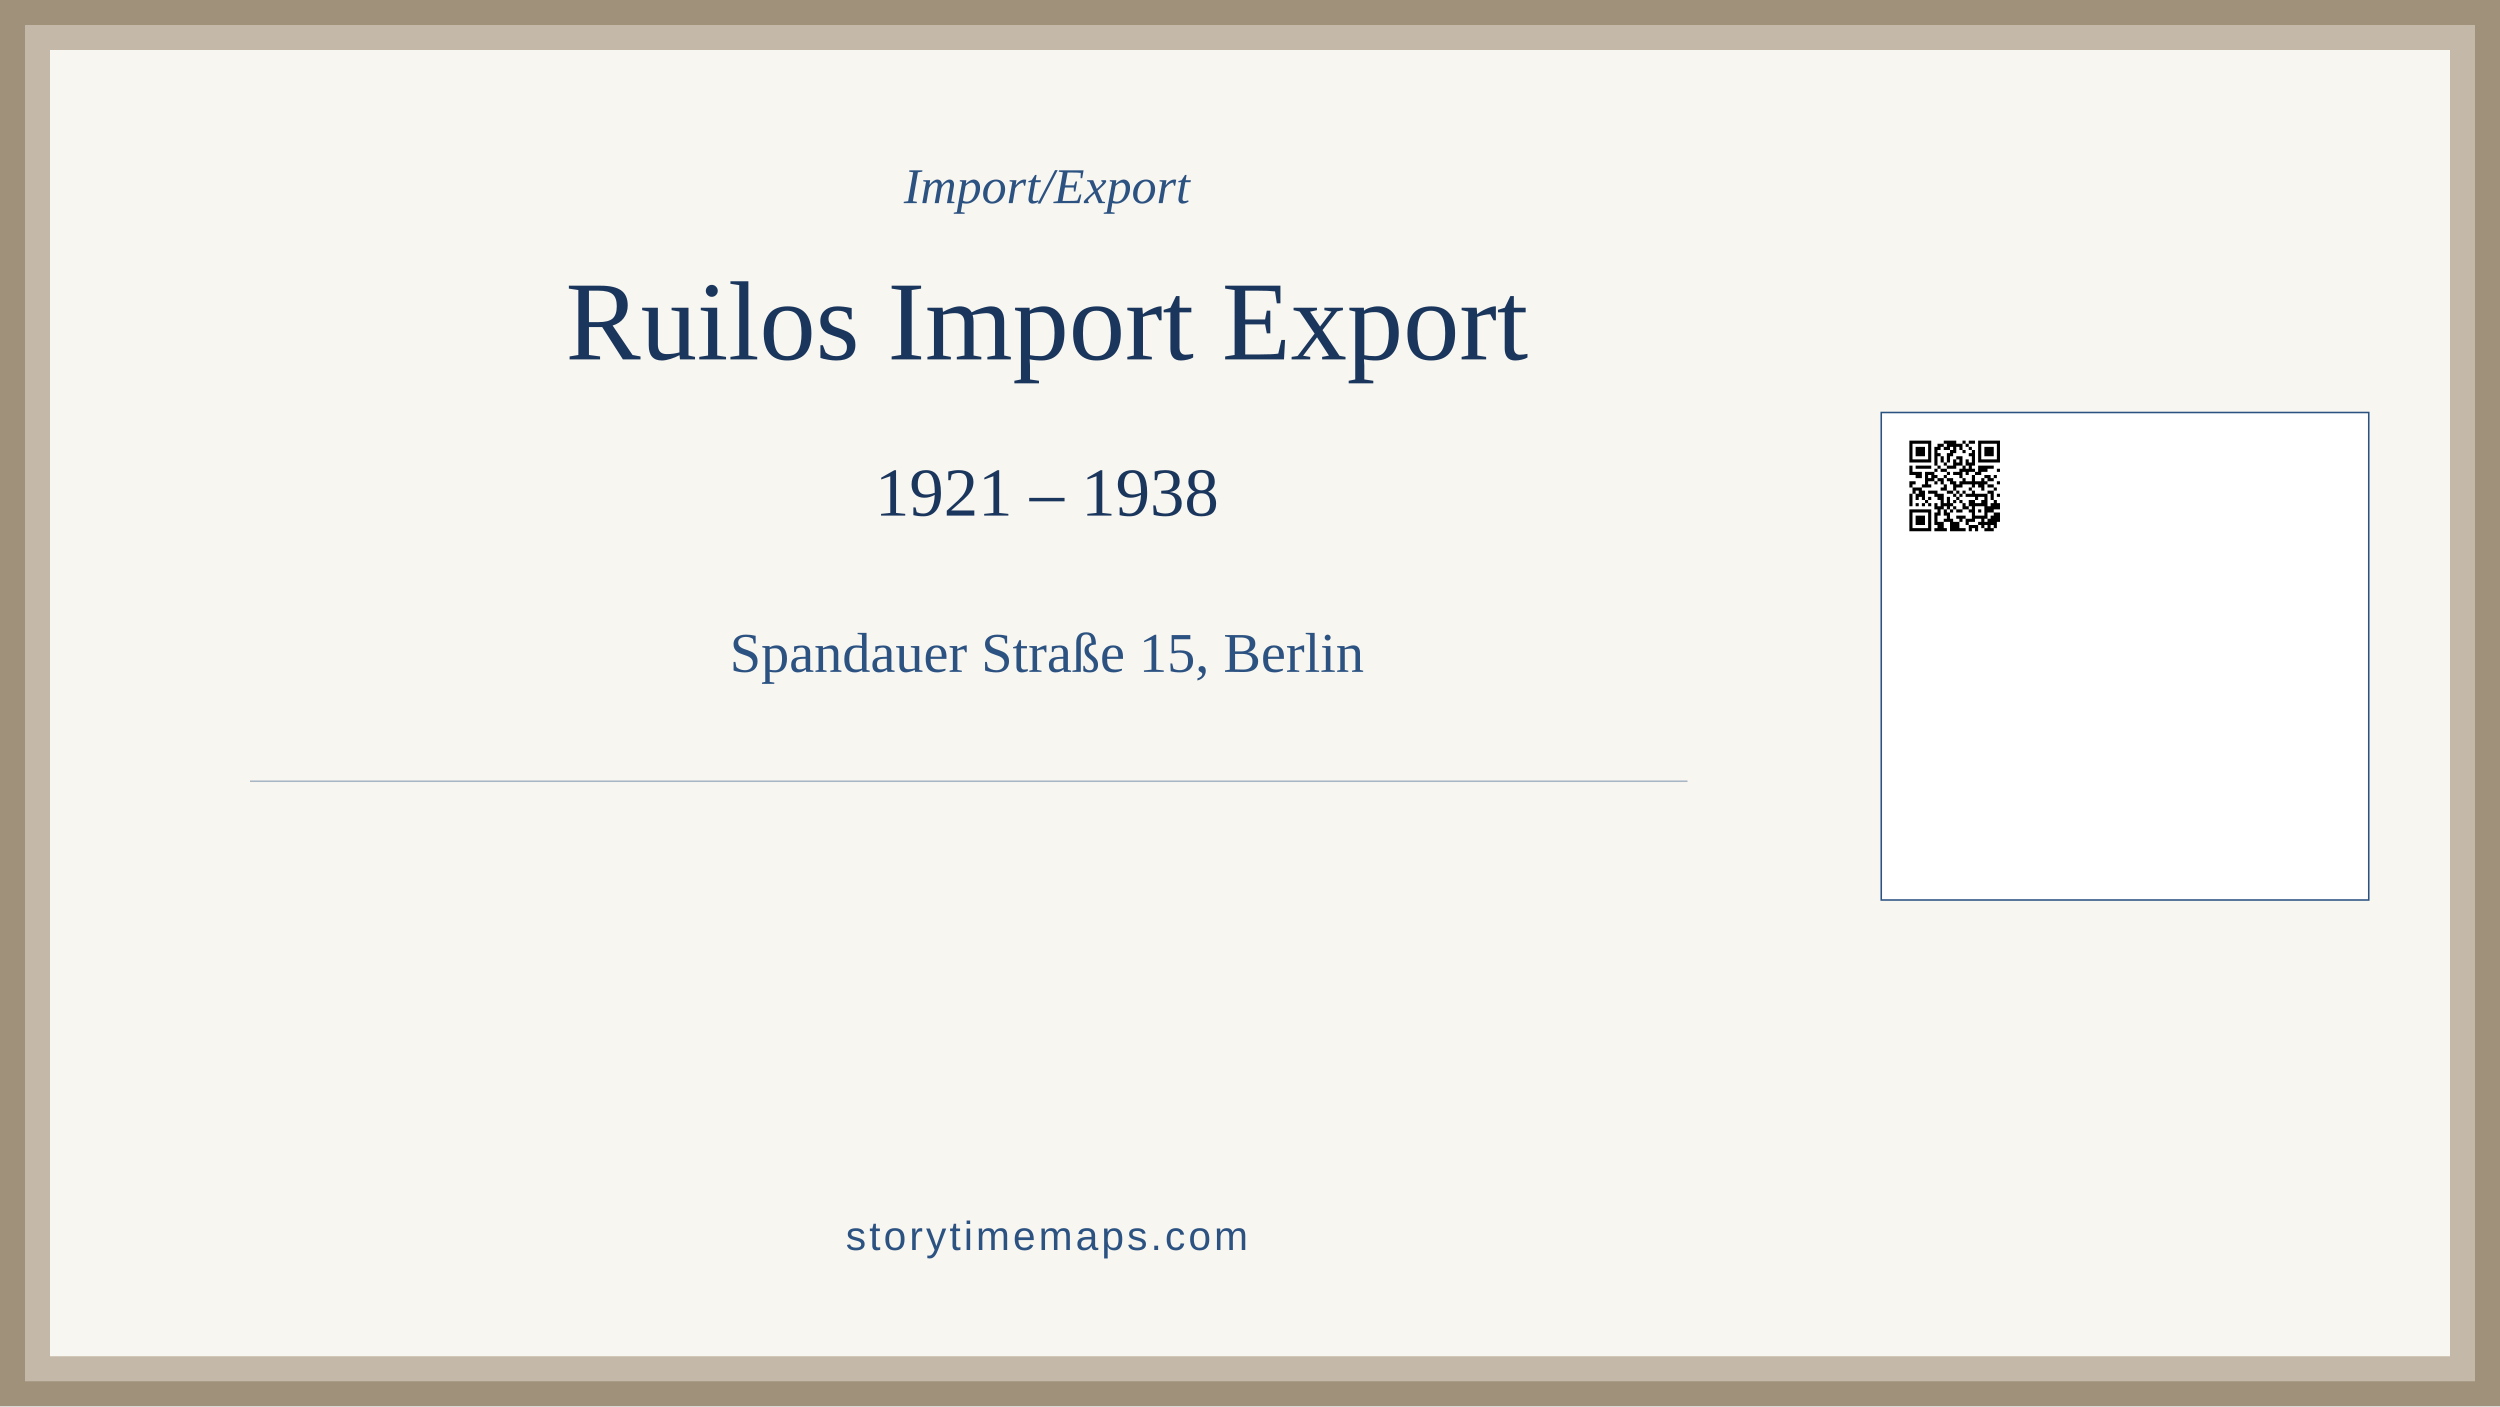
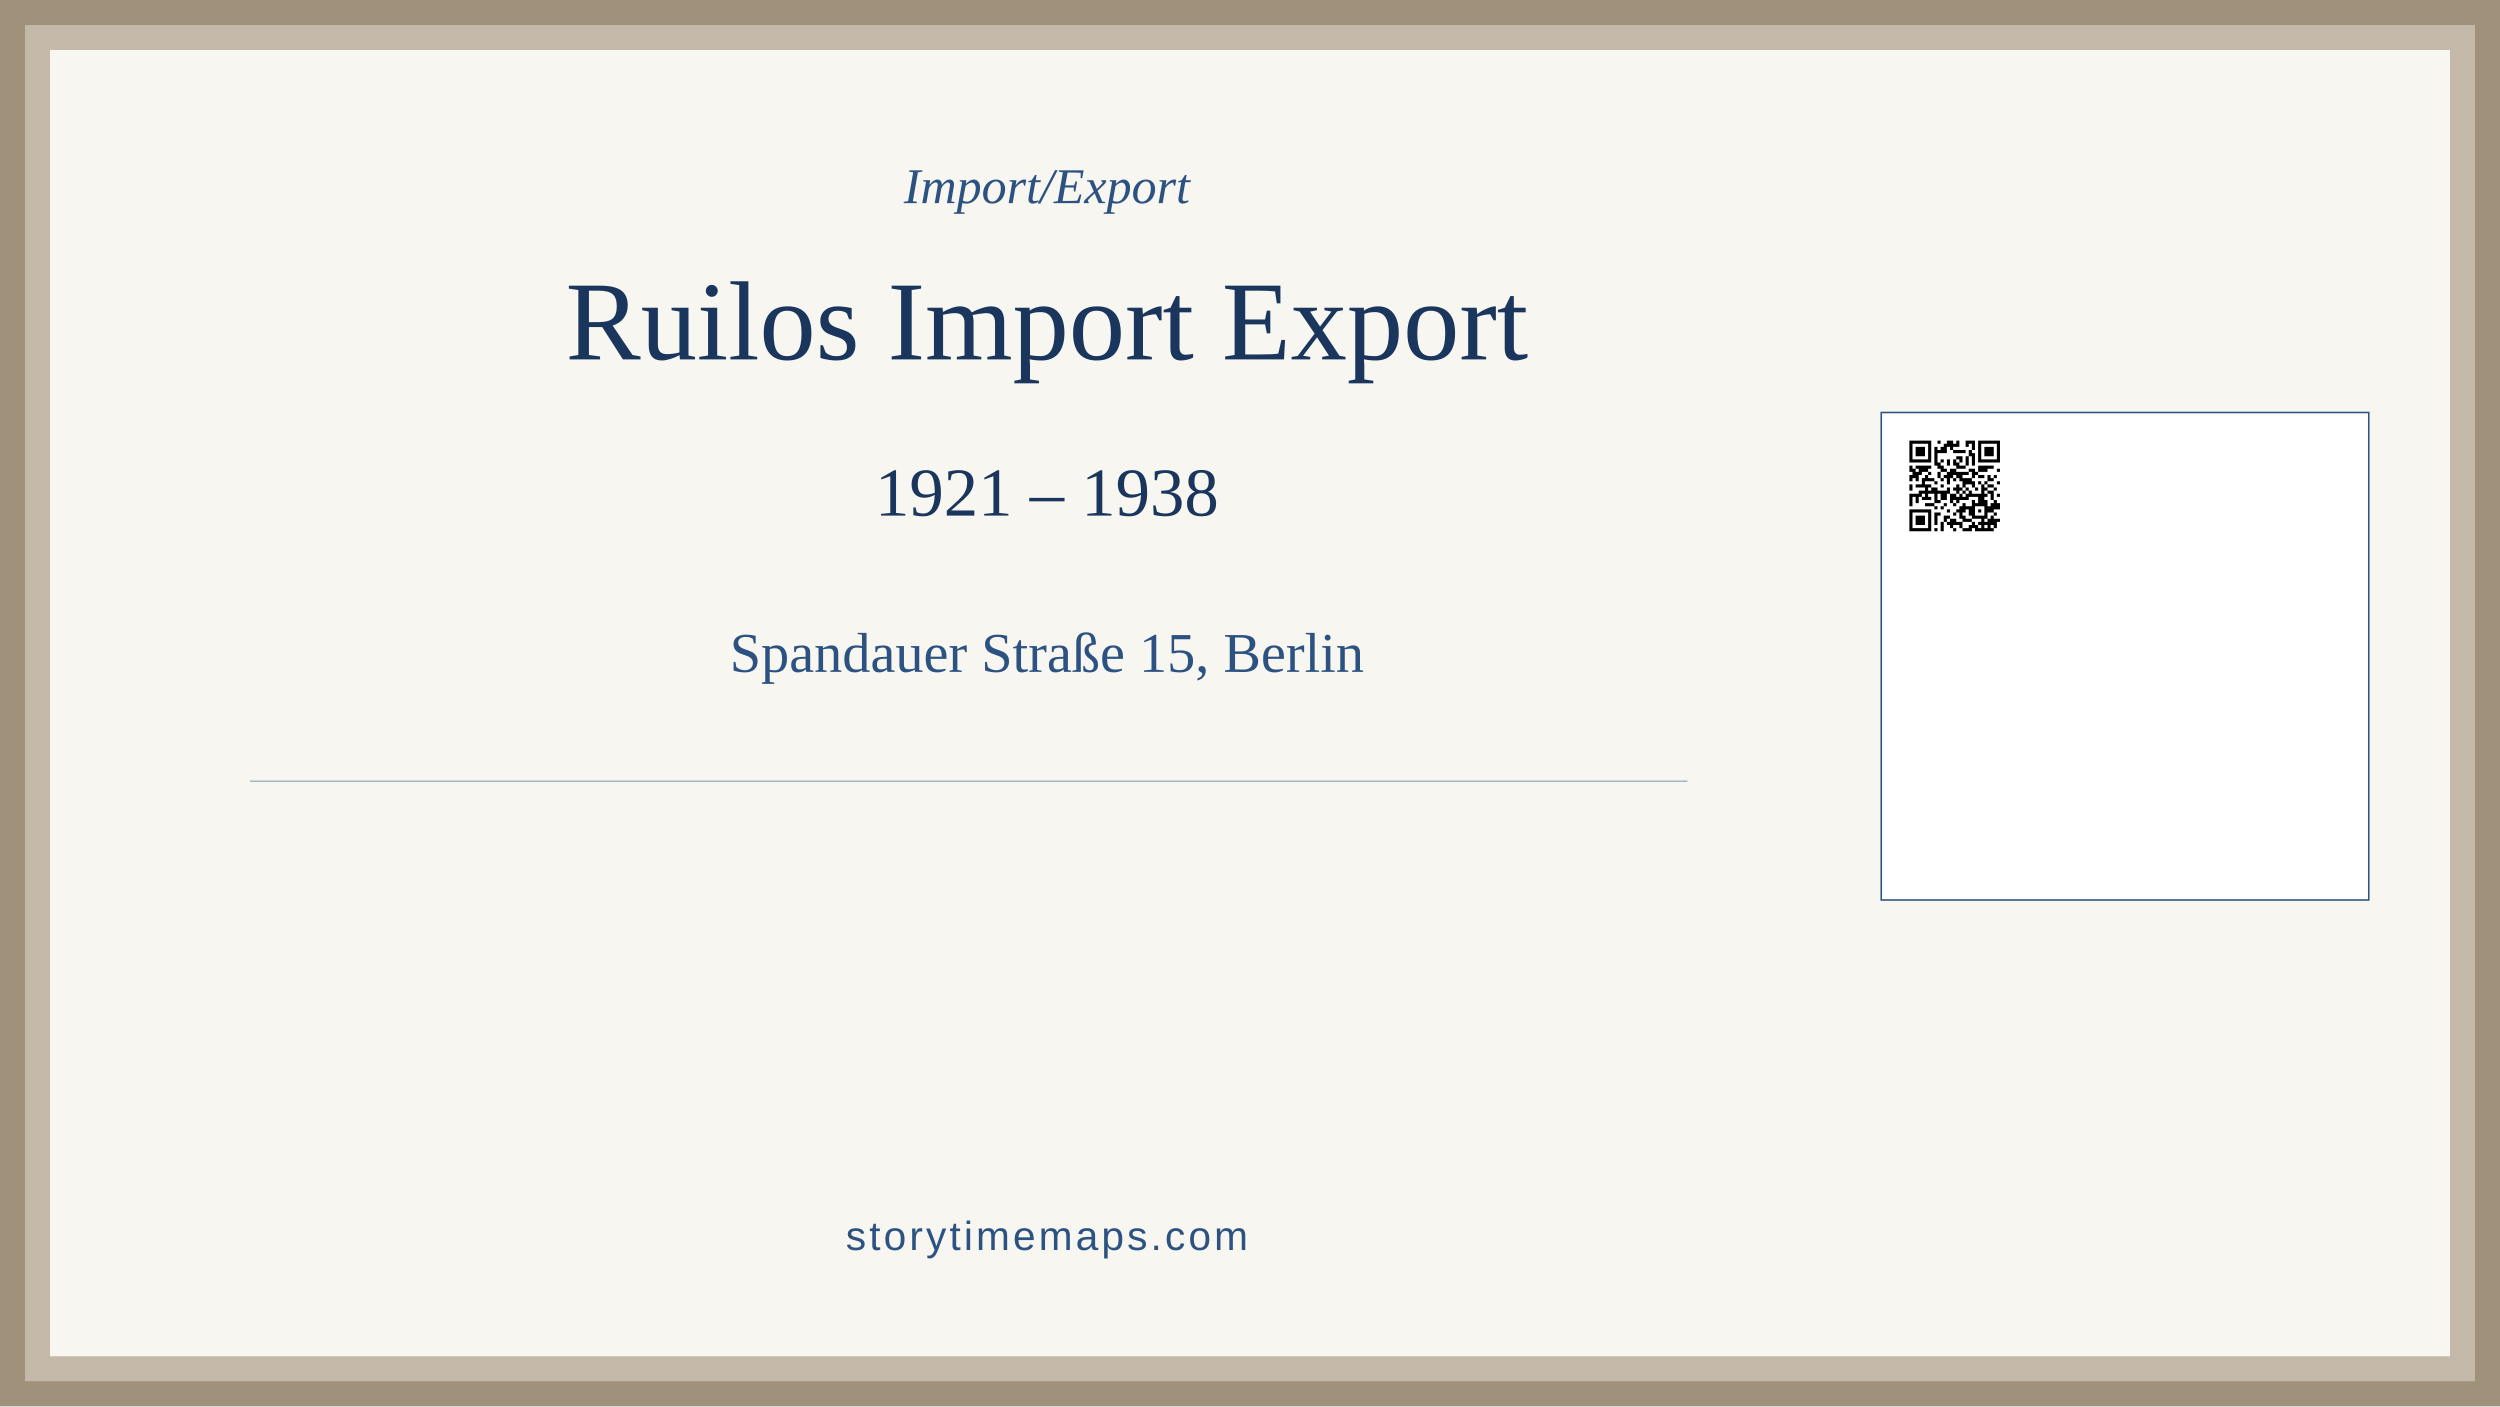
<svg xmlns="http://www.w3.org/2000/svg" viewBox="0 0 800 450" width="800" height="450">
  <defs>
    <style>
      .title { font-family: Georgia, 'Times New Roman', serif; font-weight: normal; }
      .text { font-family: Georgia, 'Times New Roman', serif; }
      .url { font-family: 'Helvetica Neue', Arial, sans-serif; }
    </style>
  </defs>
  <rect width="800" height="450" fill="#a0917a" />
  <rect x="8" y="8" width="784" height="434" fill="#c4b8a8" />
  <rect x="16" y="16" width="768" height="418" fill="#f8f6f0" />
  <text x="335" y="65" text-anchor="middle" class="text" font-size="16" fill="#2c5282" font-style="italic">
    Import/Export
  </text>
  <text x="335" y="115" text-anchor="middle" class="title" font-size="36" fill="#1a365d" font-weight="600">
    Ruilos Import Export
  </text>
  <text x="335" y="165" text-anchor="middle" class="text" font-size="22" fill="#1a365d">
    1921 – 1938
  </text>
  <text x="335" y="215" text-anchor="middle" class="text" font-size="18" fill="#2c5282">
    Spandauer Straße 15, Berlin
  </text>
  <line x1="80" y1="250" x2="540" y2="250" stroke="#2c5282" stroke-width="0.5" opacity="0.4" />
  <text x="335" y="400" text-anchor="middle" class="url" font-size="13" fill="#2c5282" letter-spacing="1">
    storytimemaps.com
  </text>
  <g transform="translate(610, 140)">
    <rect x="-8" y="-8" width="156" height="156" fill="#ffffff" stroke="#2c5282" stroke-width="0.5" />
    <g transform="translate(0, 0)">
      <path fill="#ffffff" d="M0 0h31v31H0z" />
-       <path stroke="#000000" d="M1 1.5h7m4 0h4m2 0h1m1 0h2m1 0h7M1 2.5h1m5 0h1m2 0h2m1 0h5m1 0h1m3 0h1m5 0h1M1 3.5h1m1 0h3m1 0h1m1 0h2m1 0h2m1 0h1m1 0h1m2 0h1m2 0h1m1 0h3m1 0h1M1 4.5h1m1 0h3m1 0h1m1 0h1m4 0h2m2 0h1m2 0h1m1 0h1m1 0h3m1 0h1M1 5.5h1m1 0h3m1 0h1m1 0h2m2 0h2m5 0h2m1 0h1m1 0h3m1 0h1M1 6.5h1m5 0h1m1 0h1m1 0h1m1 0h1m2 0h2m3 0h1m1 0h1m5 0h1M1 7.5h7m1 0h1m1 0h1m1 0h1m1 0h1m1 0h1m1 0h1m1 0h1m1 0h7M9 8.5h1m2 0h1m2 0h3m1 0h3M1 9.5h1m1 0h5m2 0h1m2 0h3m2 0h1m1 0h1m2 0h5M1 10.5h1m7 0h1m1 0h2m4 0h5m1 0h3m3 0h1M1 11.5h4m1 0h3m4 0h1m1 0h3m1 0h1m2 0h2M3 12.5h2m1 0h1m1 0h2m2 0h1m4 0h1m3 0h1m3 0h2m1 0h1M6 13.5h3m1 0h2m1 0h2m3 0h1m2 0h1m2 0h1m1 0h2M1 14.5h2m3 0h1m2 0h1m1 0h1m2 0h2m1 0h9m3 0h1M1 15.5h1m3 0h3m4 0h1m2 0h3m3 0h1m1 0h2m1 0h2M2 16.5h3m6 0h2m2 0h1m4 0h1m3 0h1m3 0h1M2 17.5h1m1 0h2m1 0h3m3 0h2m1 0h1m1 0h1m2 0h1m4 0h2M1 18.5h1m1 0h3m3 0h3m3 0h1m1 0h1m1 0h7m1 0h1m1 0h1M1 19.5h1m1 0h1m1 0h1m1 0h1m2 0h2m1 0h1m2 0h1m5 0h1m2 0h1m1 0h1M1 20.5h1m4 0h1m4 0h1m1 0h1m1 0h1m1 0h1m2 0h2m2 0h2m2 0h1M1 21.5h1m1 0h1m1 0h1m1 0h1m1 0h1m1 0h4m3 0h1m1 0h6m1 0h3M9 22.5h3m1 0h1m1 0h1m2 0h2m1 0h1m3 0h5M1 23.5h7m2 0h1m1 0h1m1 0h1m1 0h2m2 0h2m1 0h1m1 0h3M1 24.5h1m5 0h1m1 0h2m1 0h2m7 0h1m3 0h1m2 0h2M1 25.5h1m1 0h3m1 0h1m1 0h1m3 0h1m2 0h3m2 0h5m1 0h3M1 26.5h1m1 0h3m1 0h1m1 0h1m2 0h3m2 0h1m1 0h3m2 0h1m1 0h4M1 27.5h1m1 0h3m1 0h1m1 0h3m2 0h3m2 0h1m3 0h6M1 28.5h1m5 0h1m2 0h2m2 0h3m3 0h3m1 0h1m1 0h1m1 0h1M1 29.5h7m1 0h4m1 0h5m1 0h1m1 0h1m2 0h3" />
+       <path stroke="#000000" d="M1 1.5h7m2 0h1m2 0h2m1 0h1m2 0h3m1 0h7M1 2.5h1m5 0h1m4 0h5m2 0h1m1 0h1m1 0h1m5 0h1M1 3.5h1m1 0h3m1 0h1m1 0h1m1 0h2m1 0h1m6 0h1m1 0h1m1 0h3m1 0h1M1 4.5h1m1 0h3m1 0h1m1 0h4m2 0h4m1 0h1m2 0h1m1 0h3m1 0h1M1 5.5h1m1 0h3m1 0h1m1 0h1m10 0h2m1 0h1m1 0h3m1 0h1M1 6.5h1m5 0h1m1 0h1m6 0h2m1 0h1m1 0h1m1 0h1m5 0h1M1 7.5h7m1 0h1m1 0h1m1 0h1m1 0h1m1 0h1m1 0h1m1 0h1m1 0h7M9 8.5h2m2 0h1m1 0h2m2 0h1m1 0h1M1 9.5h1m1 0h5m2 0h2m4 0h3m4 0h5M1 10.5h2m1 0h3m4 0h2m1 0h2m4 0h2m1 0h3m3 0h1M2 11.5h3m2 0h1m2 0h1m2 0h7m1 0h2M1 12.5h3m2 0h1m3 0h1m1 0h3m1 0h2m3 0h1m1 0h2m1 0h1m1 0h1M1 13.5h1m1 0h1m1 0h4m2 0h1m1 0h1m1 0h1m1 0h4m5 0h2M5 14.5h1m3 0h1m3 0h1m4 0h4m1 0h1m1 0h1m3 0h1M1 15.5h1m1 0h5m3 0h1m4 0h1m1 0h1m2 0h1m2 0h1m1 0h2M1 16.5h1m4 0h1m1 0h2m3 0h1m1 0h3m1 0h1m2 0h1m1 0h2m2 0h1M4 17.5h10m2 0h1m1 0h1m1 0h1m3 0h1m1 0h2M1 18.5h4m1 0h1m2 0h1m1 0h2m1 0h2m1 0h1m1 0h7m1 0h1m1 0h1M1 19.5h1m1 0h1m1 0h3m1 0h1m1 0h2m1 0h6m3 0h2m2 0h1M1 20.5h1m1 0h1m5 0h2m3 0h1m1 0h1m4 0h1m1 0h3m2 0h1M1 21.5h1m4 0h3m3 0h1m2 0h1m2 0h1m2 0h5m1 0h3M9 22.5h1m1 0h1m5 0h5m3 0h5M1 23.5h7m5 0h1m2 0h3m1 0h2m1 0h1m1 0h3M1 24.5h1m5 0h1m1 0h2m4 0h1m1 0h1m2 0h2m3 0h1m2 0h1M1 25.5h1m1 0h3m1 0h1m1 0h1m2 0h2m3 0h2m2 0h5m1 0h1M1 26.5h1m1 0h3m1 0h1m1 0h1m2 0h1m1 0h2m2 0h3m3 0h1m1 0h4M1 27.5h1m1 0h3m1 0h1m1 0h1m1 0h1m1 0h5m3 0h1m1 0h6M1 28.5h1m5 0h1m3 0h1m2 0h1m2 0h1m2 0h3m1 0h1m1 0h1m1 0h1M1 29.5h7m1 0h1m1 0h1m3 0h1m2 0h3m1 0h6" />
    </g>
  </g>
</svg>
